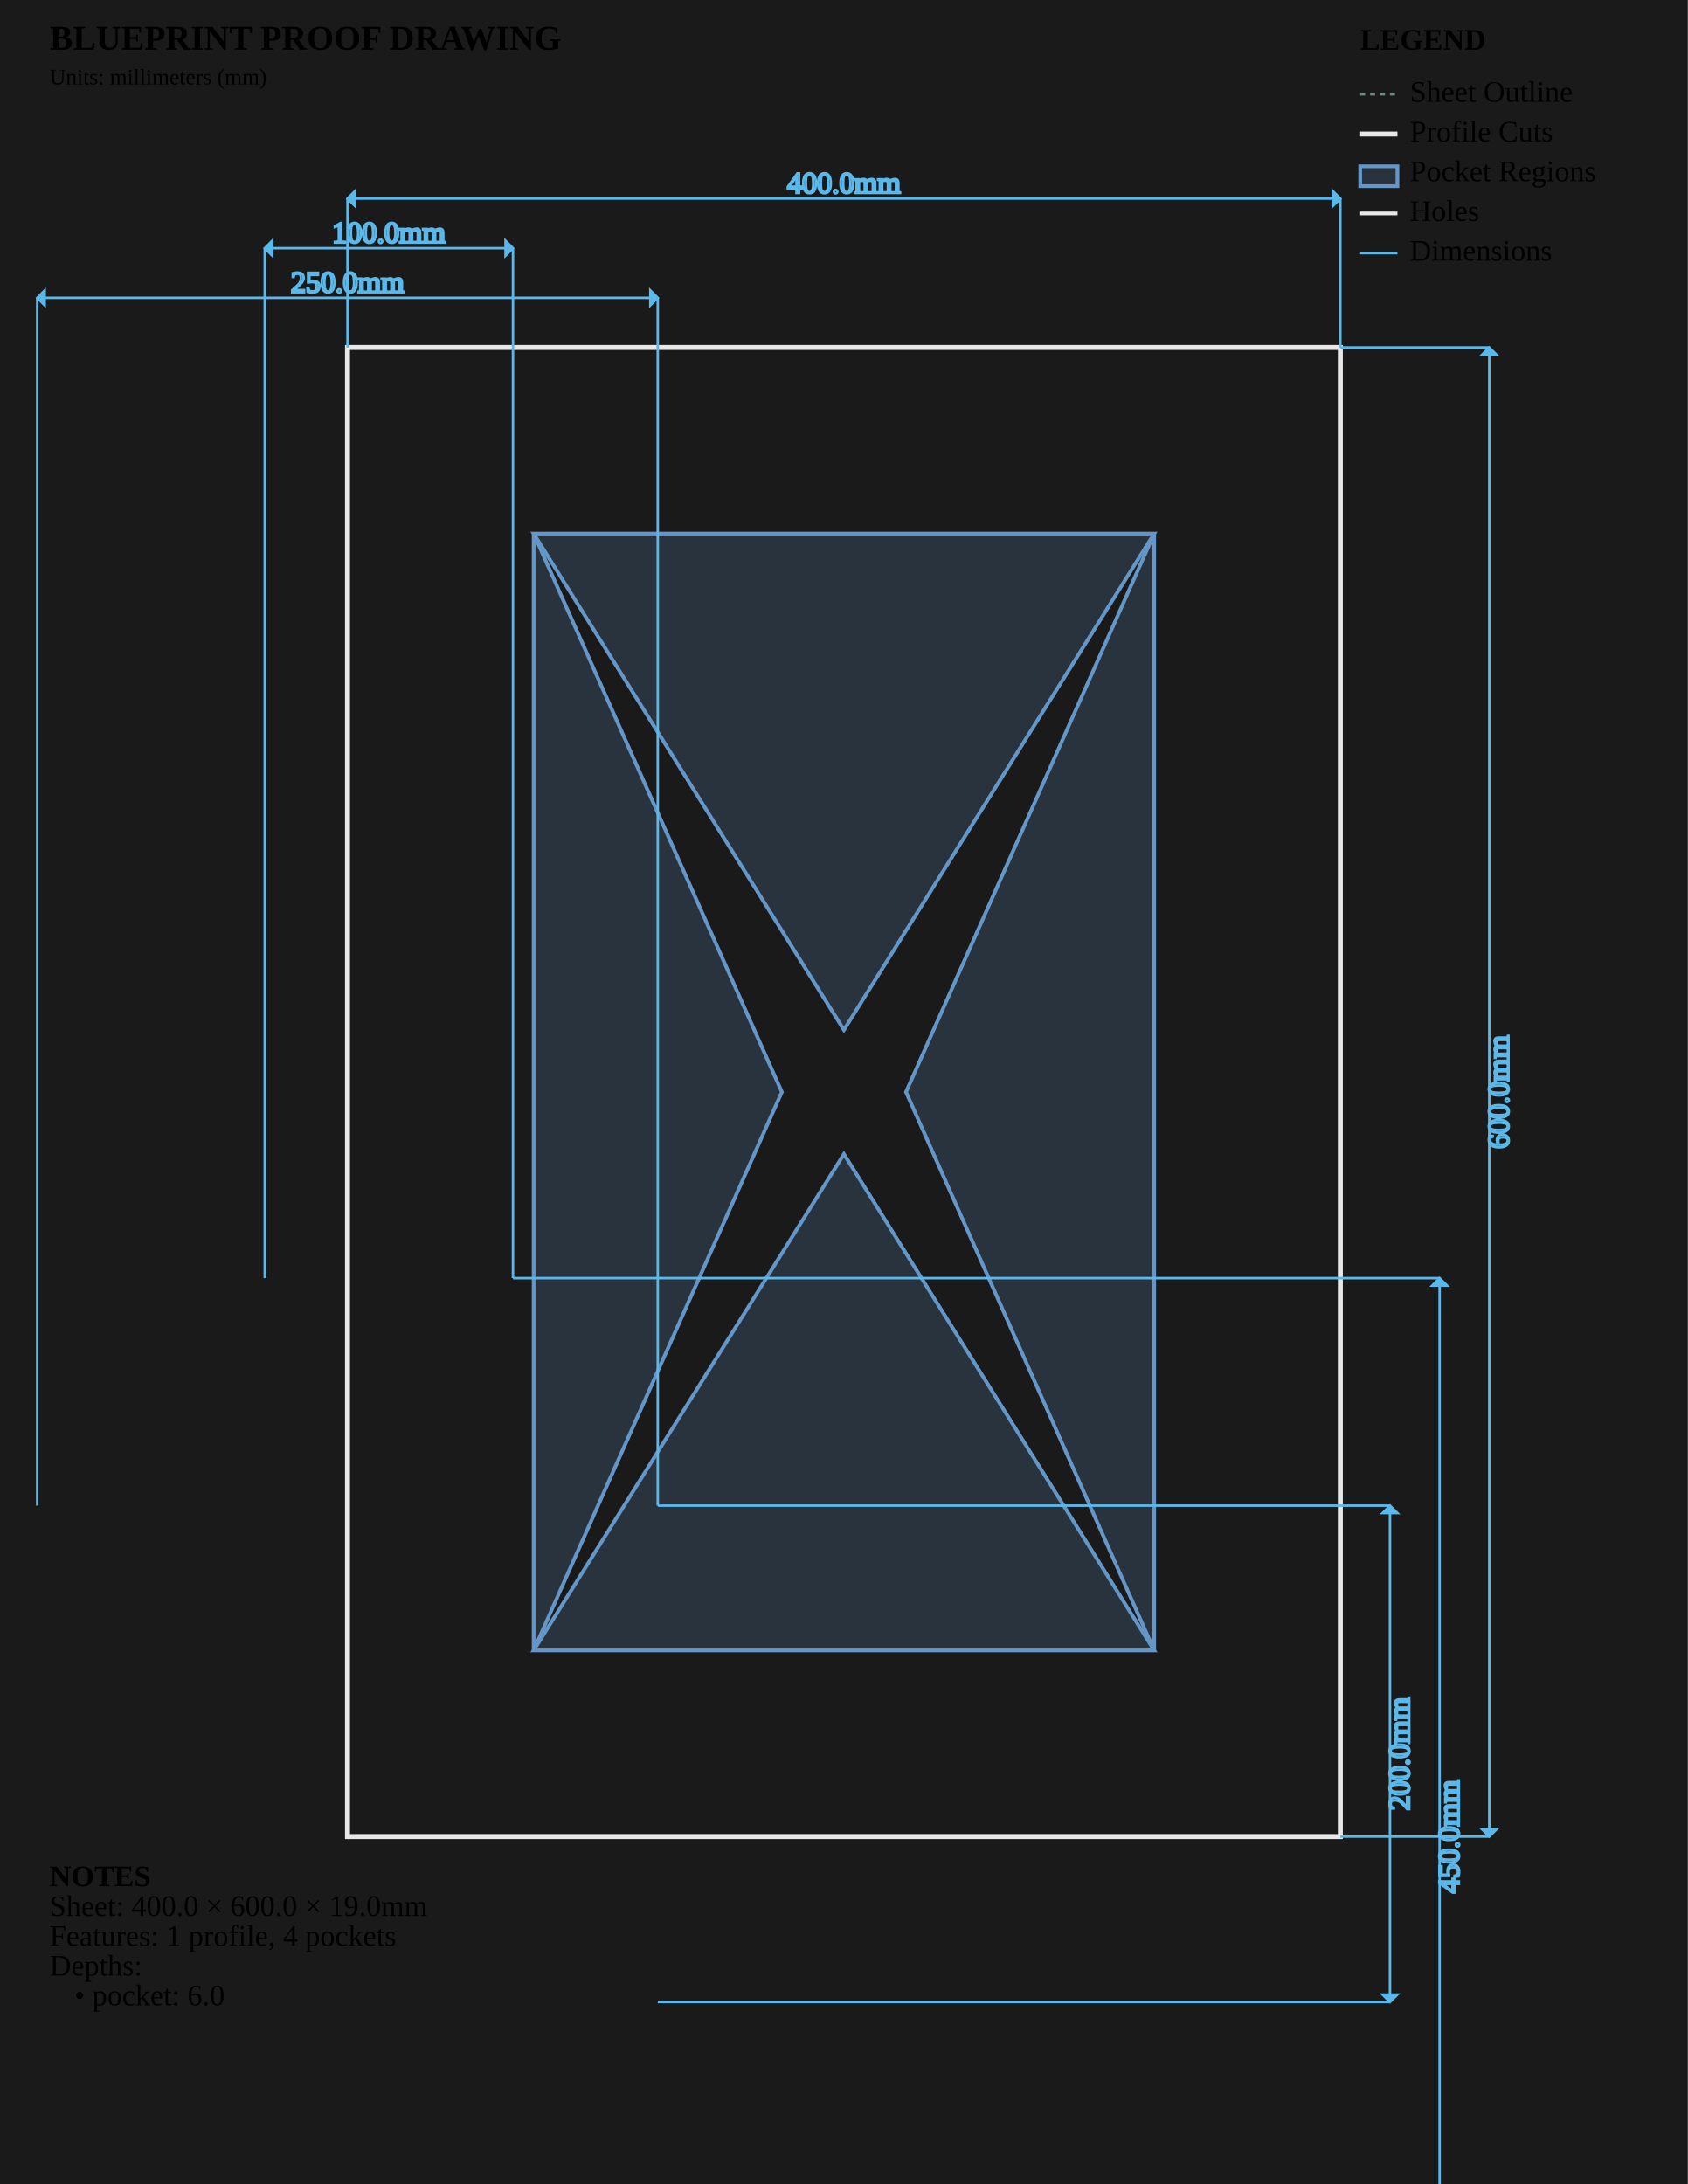
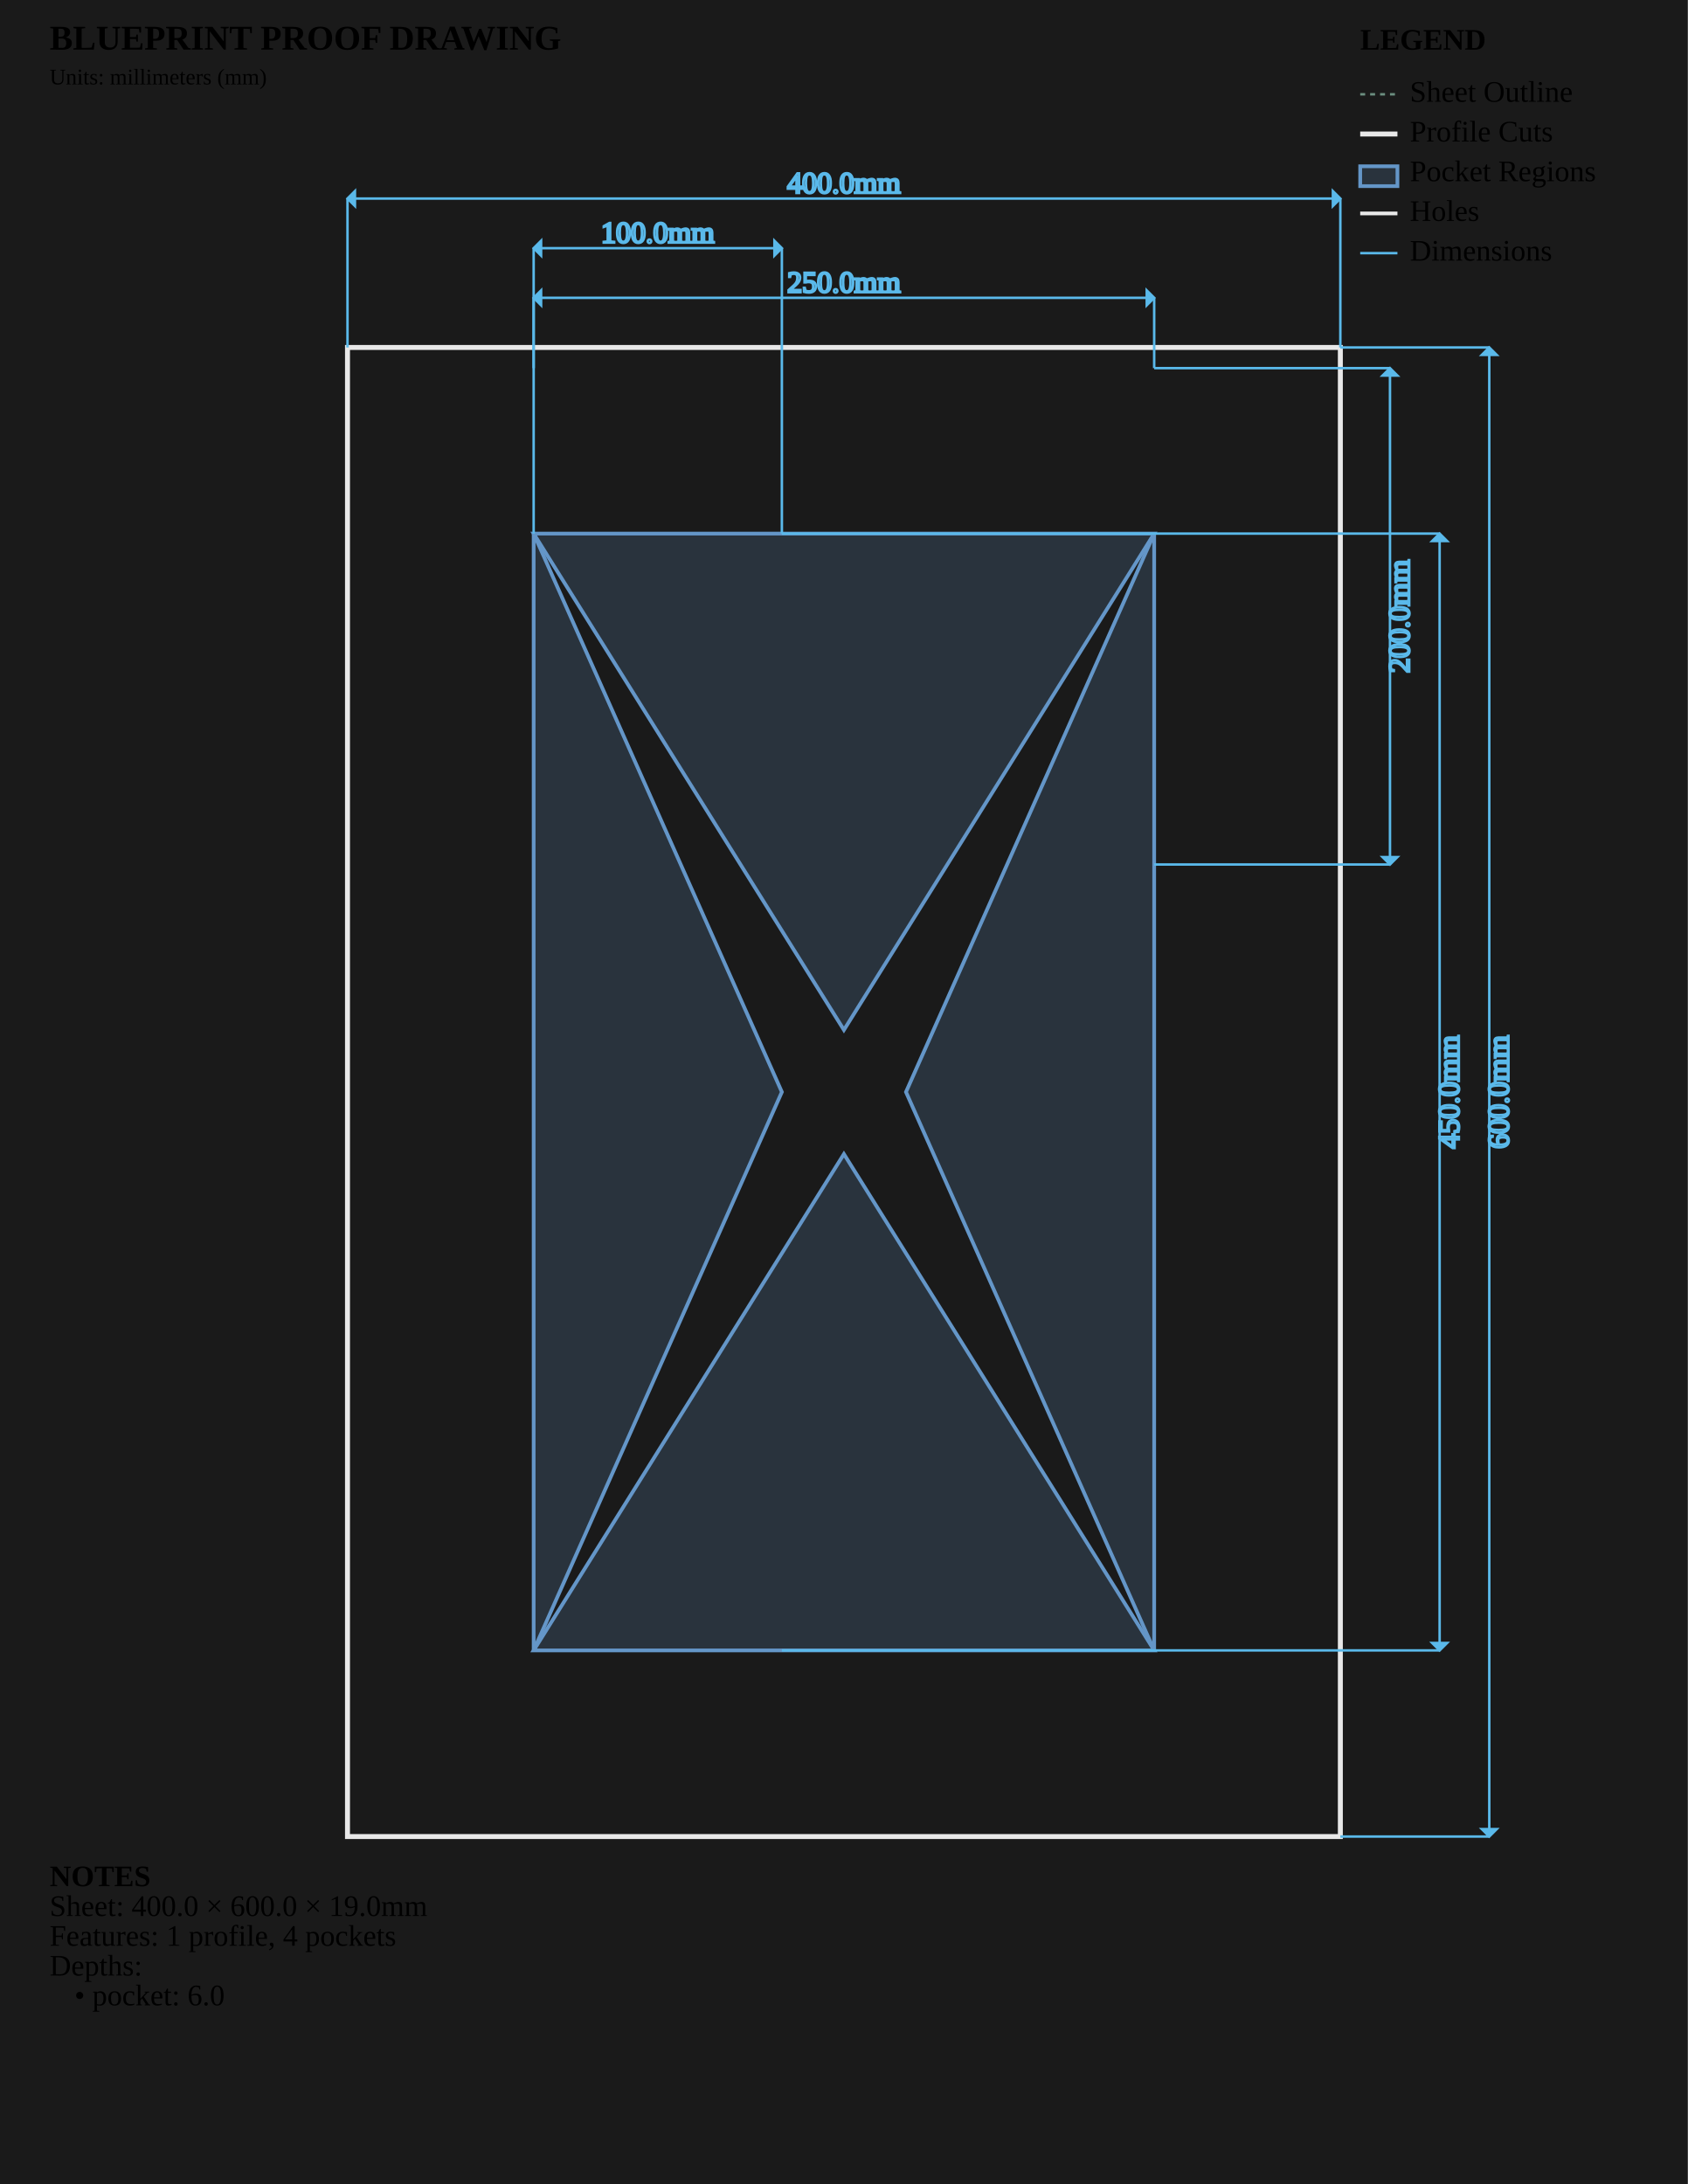
<svg xmlns="http://www.w3.org/2000/svg" viewBox="0 0 680.0 880.0" width="680.0mm" height="880.0mm">
  <style>
        .sheet-outline { stroke: #6b8e7f; stroke-width: 1; fill: none; stroke-dasharray: 2,2; }
        .profile-cuts { stroke: #e8e8e8; stroke-width: 2; fill: none; }
        .waste-cuts { stroke: #ff9500; stroke-width: 2; fill: none; stroke-dasharray: 8,4; }
        .pocket-regions { stroke: #6496c8; stroke-width: 1.5; fill: #6496c8; fill-opacity: 0.2; }
        .holes { stroke: #e8e8e8; stroke-width: 1.5; fill: none; }
        .engrave-paths { stroke: #888888; stroke-width: 1; fill: none; stroke-dasharray: 4,4; }
        .construction { stroke: #6b8e7f; stroke-width: 0.5; fill: none; stroke-dasharray: 2,2; }
        .dimensions { stroke: #5ab9ea; stroke-width: 1; fill: none; }
        .dimension-text { fill:
        .gap-dimensions { stroke: #ff9500; stroke-width: 1; fill: none; }
        .gap-text { fill:
        .notes { fill: #cccccc; font-family: monospace; font-size: 10px; }
        .legend { fill: #cccccc; font-family: monospace; font-size: 10px; }
        .part-label { fill: #ffcc00; font-family: monospace; font-size: 8px; font-weight: bold; }
    </style>
  <rect x="0" y="0" width="680.0" height="880.0" fill="#1a1a1a" />
  <g id="SHEET_OUTLINE" class="sheet-outline">
    <rect x="140" y="140" width="400.0" height="600.0" />
  </g>
  <g id="PROFILE_CUTS" class="profile-cuts">
    <rect x="140.0" y="140.0" width="400.0" height="600.0" />
  </g>
  <g id="WASTE_CUTS" class="waste-cuts" />
  <g id="POCKET_REGIONS" class="pocket-regions">
    <path d="M 215.000 215.000 L 340.000 415.000 L 465.000 215.000 Z" fill-rule="evenodd" />
    <path d="M 215.000 665.000 L 340.000 465.000 L 465.000 665.000 Z" fill-rule="evenodd" />
    <path d="M 215.000 665.000 L 315.000 440.000 L 215.000 215.000 Z" fill-rule="evenodd" />
    <path d="M 465.000 665.000 L 365.000 440.000 L 465.000 215.000 Z" fill-rule="evenodd" />
  </g>
  <g id="ENGRAVE_PATHS" class="engrave-paths" />
  <g id="HOLES" class="holes" />
  <g id="LABELS" class="labels" />
  <g id="CONSTRUCTION" class="construction" />
  <g id="DIMENSIONS" class="dimensions">
-     <line x1="15.0" y1="606.667" x2="15.0" y2="120.0" stroke="#5ab9ea" stroke-width="1" />
-     <line x1="265.0" y1="606.667" x2="265.0" y2="120.0" stroke="#5ab9ea" stroke-width="1" />
-     <line x1="15.0" y1="120.0" x2="265.0" y2="120.0" stroke="#5ab9ea" stroke-width="1" />
-     <polygon points="15.0,120.0 18.0,117.0 18.0,123.0" fill="#5ab9ea" />
-     <polygon points="265.0,120.0 262.0,117.0 262.0,123.0" fill="#5ab9ea" />
-     <text x="140.0" y="115.0" class="dimension-text" text-anchor="middle" dominant-baseline="middle">250.0mm</text>
-     <line x1="265.0" y1="606.667" x2="560.0" y2="606.667" stroke="#5ab9ea" stroke-width="1" />
-     <line x1="265.0" y1="806.667" x2="560.0" y2="806.667" stroke="#5ab9ea" stroke-width="1" />
-     <line x1="560.0" y1="606.667" x2="560.0" y2="806.667" stroke="#5ab9ea" stroke-width="1" />
-     <polygon points="560.0,606.667 557.0,609.667 563.0,609.667" fill="#5ab9ea" />
-     <polygon points="560.0,806.667 557.0,803.667 563.0,803.667" fill="#5ab9ea" />
-     <text x="565.0" y="706.667" class="dimension-text" text-anchor="middle" dominant-baseline="middle" transform="rotate(-90 565.0 706.6667)">200.0mm</text>
-     <line x1="106.667" y1="515.0" x2="106.667" y2="100.0" stroke="#5ab9ea" stroke-width="1" />
-     <line x1="206.667" y1="515.0" x2="206.667" y2="100.0" stroke="#5ab9ea" stroke-width="1" />
-     <line x1="106.667" y1="100.0" x2="206.667" y2="100.0" stroke="#5ab9ea" stroke-width="1" />
-     <polygon points="106.667,100.0 109.667,97.0 109.667,103.0" fill="#5ab9ea" />
-     <polygon points="206.667,100.0 203.667,97.0 203.667,103.0" fill="#5ab9ea" />
-     <text x="156.667" y="95.0" class="dimension-text" text-anchor="middle" dominant-baseline="middle">100.0mm</text>
-     <line x1="206.667" y1="515.0" x2="580.0" y2="515.0" stroke="#5ab9ea" stroke-width="1" />
-     <line x1="206.667" y1="965.0" x2="580.0" y2="965.0" stroke="#5ab9ea" stroke-width="1" />
-     <line x1="580.0" y1="515.0" x2="580.0" y2="965.0" stroke="#5ab9ea" stroke-width="1" />
-     <polygon points="580.0,515.0 577.0,518.0 583.0,518.0" fill="#5ab9ea" />
-     <polygon points="580.0,965.0 577.0,962.0 583.0,962.0" fill="#5ab9ea" />
-     <text x="585.0" y="740.0" class="dimension-text" text-anchor="middle" dominant-baseline="middle" transform="rotate(-90 585.0 740.0)">450.0mm</text>
+     <line x1="215.0" y1="148.333" x2="215.0" y2="120.0" stroke="#5ab9ea" stroke-width="1" />
+     <line x1="465.0" y1="148.333" x2="465.0" y2="120.0" stroke="#5ab9ea" stroke-width="1" />
+     <line x1="215.0" y1="120.0" x2="465.0" y2="120.0" stroke="#5ab9ea" stroke-width="1" />
+     <polygon points="215.0,120.0 218.0,117.0 218.0,123.0" fill="#5ab9ea" />
+     <polygon points="465.0,120.0 462.0,117.0 462.0,123.0" fill="#5ab9ea" />
+     <text x="340.0" y="115.0" class="dimension-text" text-anchor="middle" dominant-baseline="middle">250.0mm</text>
+     <line x1="465.0" y1="148.333" x2="560.0" y2="148.333" stroke="#5ab9ea" stroke-width="1" />
+     <line x1="465.0" y1="348.333" x2="560.0" y2="348.333" stroke="#5ab9ea" stroke-width="1" />
+     <line x1="560.0" y1="148.333" x2="560.0" y2="348.333" stroke="#5ab9ea" stroke-width="1" />
+     <polygon points="560.0,148.333 557.0,151.333 563.0,151.333" fill="#5ab9ea" />
+     <polygon points="560.0,348.333 557.0,345.333 563.0,345.333" fill="#5ab9ea" />
+     <text x="565.0" y="248.333" class="dimension-text" text-anchor="middle" dominant-baseline="middle" transform="rotate(-90 565.0 248.3333)">200.0mm</text>
+     <line x1="215.0" y1="215.0" x2="215.0" y2="100.0" stroke="#5ab9ea" stroke-width="1" />
+     <line x1="315.0" y1="215.0" x2="315.0" y2="100.0" stroke="#5ab9ea" stroke-width="1" />
+     <line x1="215.0" y1="100.0" x2="315.0" y2="100.0" stroke="#5ab9ea" stroke-width="1" />
+     <polygon points="215.0,100.0 218.0,97.0 218.0,103.0" fill="#5ab9ea" />
+     <polygon points="315.0,100.0 312.0,97.0 312.0,103.0" fill="#5ab9ea" />
+     <text x="265.0" y="95.0" class="dimension-text" text-anchor="middle" dominant-baseline="middle">100.0mm</text>
+     <line x1="315.0" y1="215.0" x2="580.0" y2="215.0" stroke="#5ab9ea" stroke-width="1" />
+     <line x1="315.0" y1="665.0" x2="580.0" y2="665.0" stroke="#5ab9ea" stroke-width="1" />
+     <line x1="580.0" y1="215.0" x2="580.0" y2="665.0" stroke="#5ab9ea" stroke-width="1" />
+     <polygon points="580.0,215.0 577.0,218.0 583.0,218.0" fill="#5ab9ea" />
+     <polygon points="580.0,665.0 577.0,662.0 583.0,662.0" fill="#5ab9ea" />
+     <text x="585.0" y="440.0" class="dimension-text" text-anchor="middle" dominant-baseline="middle" transform="rotate(-90 585.0 440.0)">450.0mm</text>
    <line x1="140.0" y1="140.0" x2="140.0" y2="80.0" stroke="#5ab9ea" stroke-width="1" />
    <line x1="540.0" y1="140.0" x2="540.0" y2="80.0" stroke="#5ab9ea" stroke-width="1" />
    <line x1="140.0" y1="80.0" x2="540.0" y2="80.0" stroke="#5ab9ea" stroke-width="1" />
    <polygon points="140.0,80.0 143.0,77.0 143.0,83.0" fill="#5ab9ea" />
    <polygon points="540.0,80.0 537.0,77.0 537.0,83.0" fill="#5ab9ea" />
    <text x="340.0" y="75.0" class="dimension-text" text-anchor="middle" dominant-baseline="middle">400.0mm</text>
    <line x1="540.0" y1="140.0" x2="600.0" y2="140.0" stroke="#5ab9ea" stroke-width="1" />
    <line x1="540.0" y1="740.0" x2="600.0" y2="740.0" stroke="#5ab9ea" stroke-width="1" />
    <line x1="600.0" y1="140.0" x2="600.0" y2="740.0" stroke="#5ab9ea" stroke-width="1" />
    <polygon points="600.0,140.0 597.0,143.0 603.0,143.0" fill="#5ab9ea" />
    <polygon points="600.0,740.0 597.0,737.0 603.0,737.0" fill="#5ab9ea" />
    <text x="605.0" y="440.0" class="dimension-text" text-anchor="middle" dominant-baseline="middle" transform="rotate(-90 605.0 440.0)">600.0mm</text>
  </g>
  <g id="NOTES" class="notes">
    <text x="20" y="760.0" class="notes" font-weight="bold">NOTES</text>
    <text x="20" y="772.0" class="notes">Sheet: 400.0 × 600.0 × 19.0mm</text>
    <text x="20" y="784.0" class="notes">Features: 1 profile, 4 pockets</text>
    <text x="20" y="796.0" class="notes">Depths:</text>
    <text x="30" y="808.0" class="notes">• pocket: 6.0</text>
  </g>
  <g id="TITLE_BLOCK" class="title-block">
    <text x="20" y="20" class="notes" font-weight="bold" font-size="14px">BLUEPRINT PROOF DRAWING</text>
    <text x="20" y="34" class="notes" font-size="9px">Units: millimeters (mm)</text>
  </g>
  <g id="LEGEND" class="legend">
    <text x="548.0" y="20" class="legend" font-weight="bold">LEGEND</text>
    <line x1="548.0" y1="38" x2="563.0" y2="38" stroke="#6b8e7f" stroke-width="1" stroke-dasharray="2,2" />
    <text x="568.0" y="41" class="legend">Sheet Outline</text>
    <line x1="548.0" y1="54" x2="563.0" y2="54" stroke="#e8e8e8" stroke-width="2" />
    <text x="568.0" y="57" class="legend">Profile Cuts</text>
    <rect x="548.0" y="67" width="15.0" height="8" stroke="#6496c8" stroke-width="1.5" fill="#6496c8" fill-opacity="0.2" />
    <text x="568.0" y="73" class="legend">Pocket Regions</text>
    <line x1="548.0" y1="86" x2="563.0" y2="86" stroke="#e8e8e8" stroke-width="1.5" />
    <text x="568.0" y="89" class="legend">Holes</text>
    <line x1="548.0" y1="102" x2="563.0" y2="102" stroke="#5ab9ea" stroke-width="1" />
    <text x="568.0" y="105" class="legend">Dimensions</text>
  </g>
</svg>
